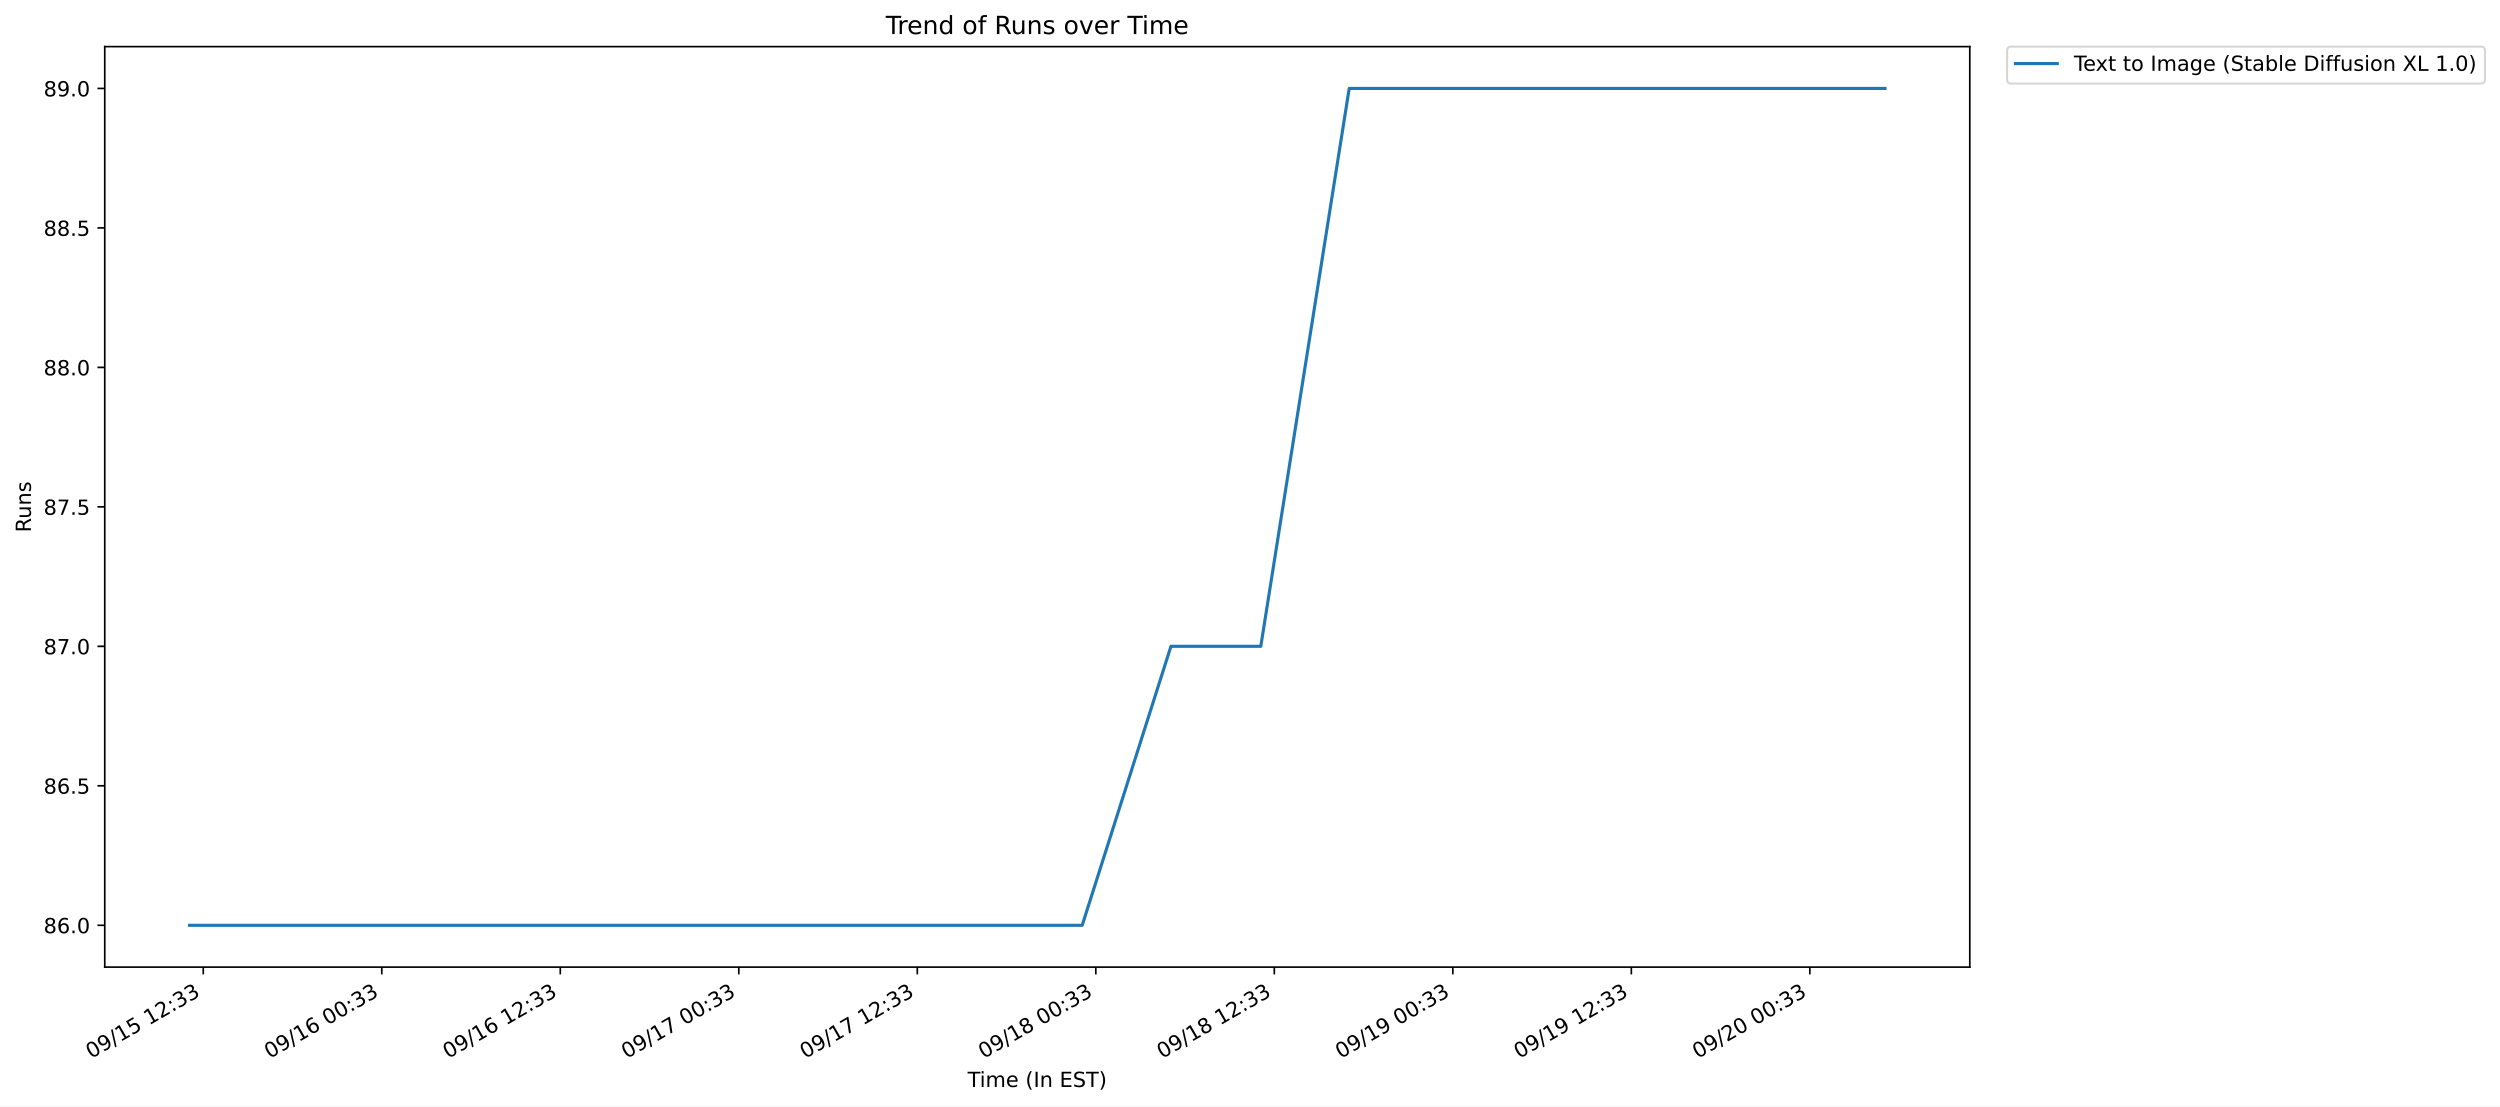
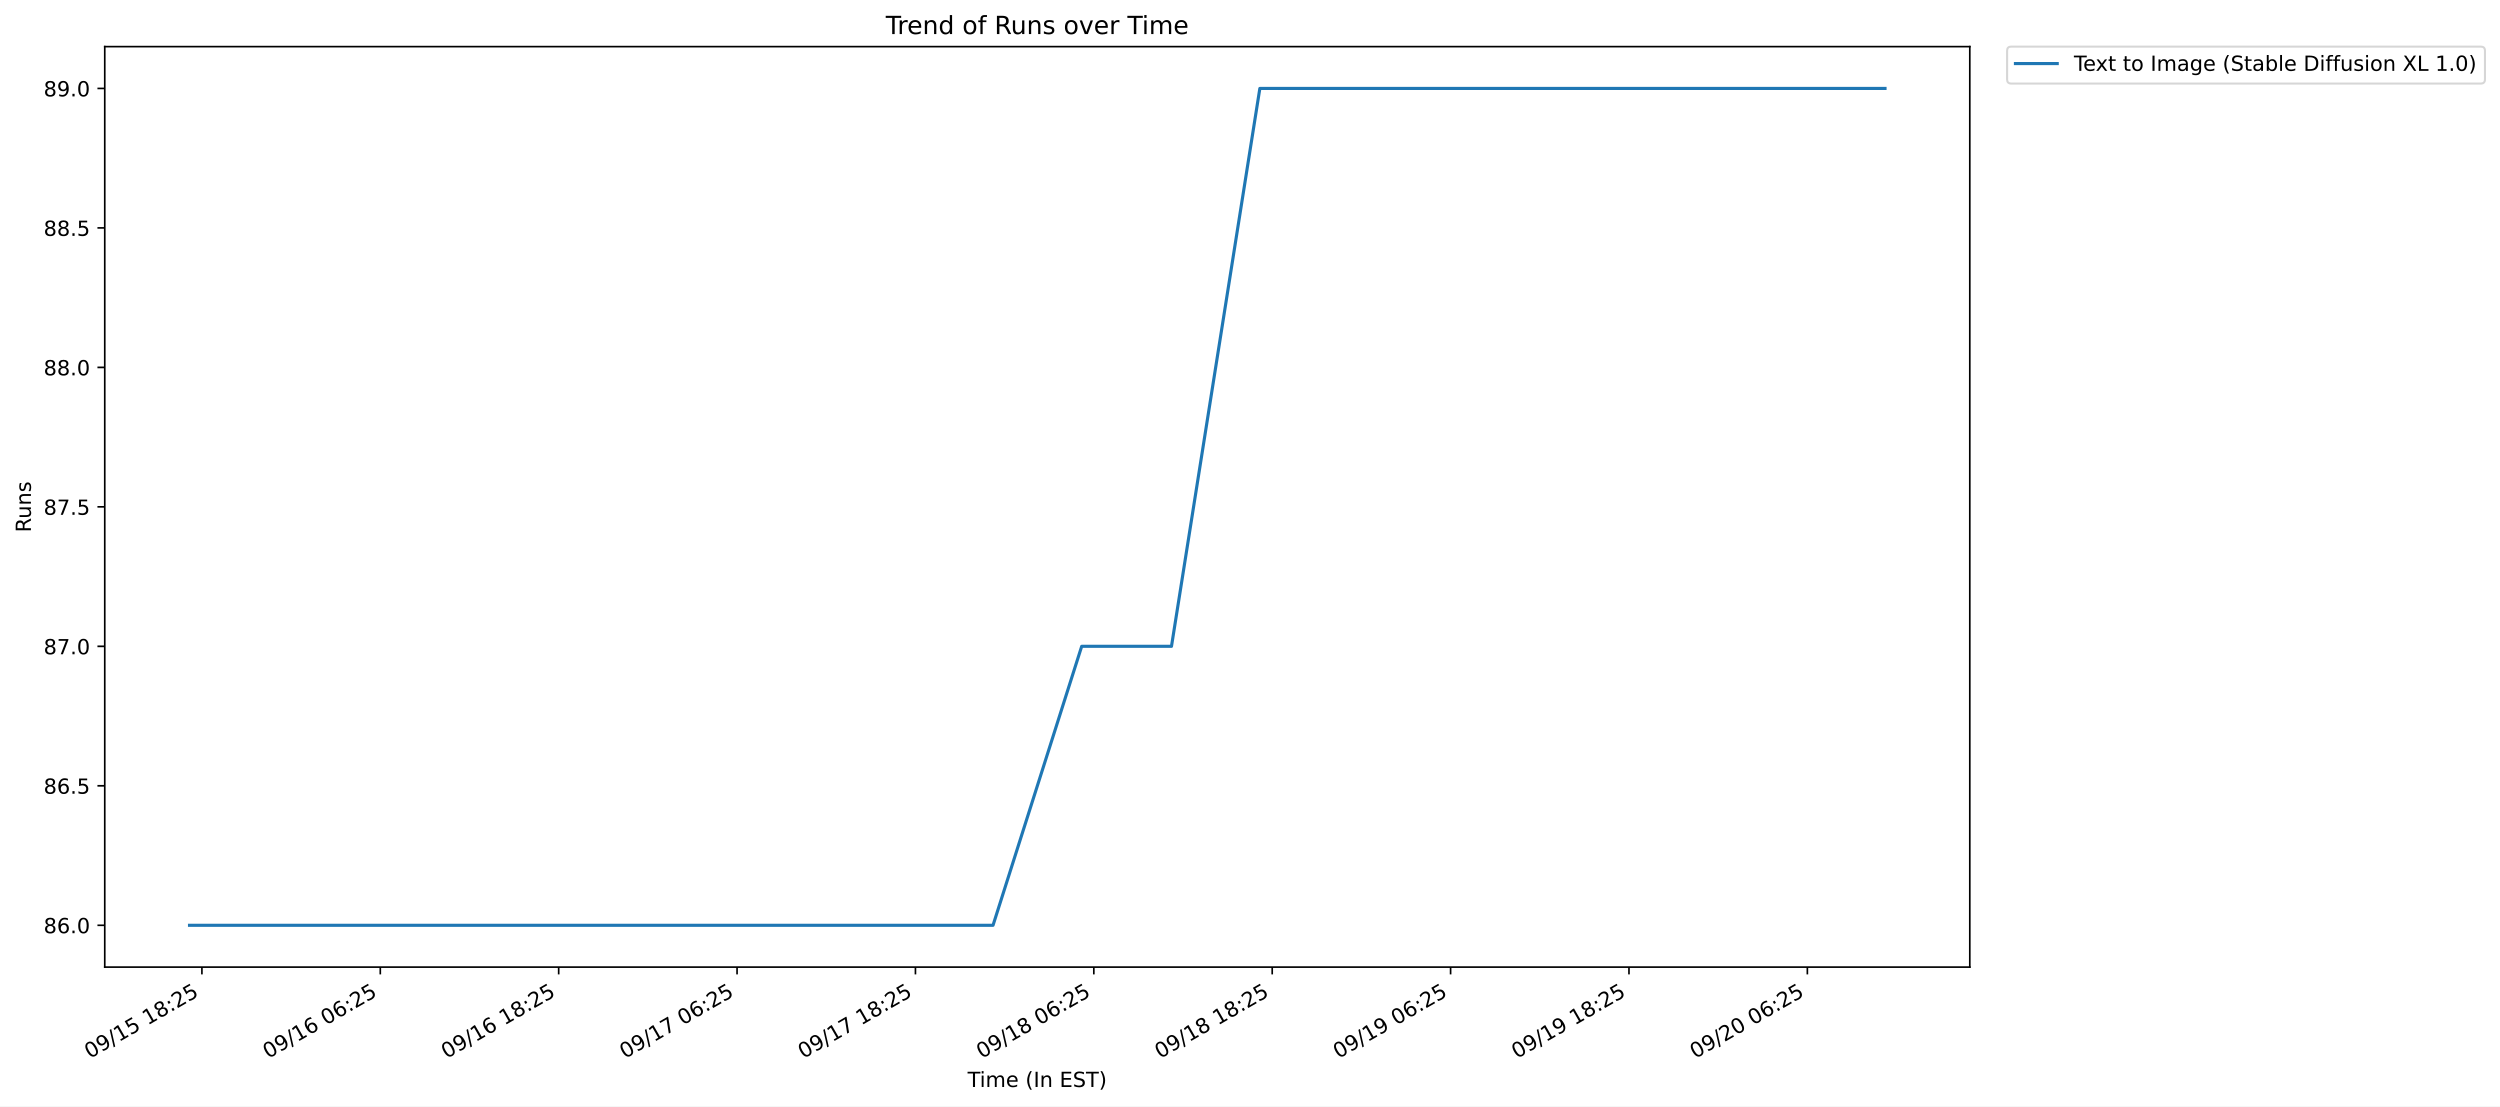
<svg xmlns="http://www.w3.org/2000/svg" xmlns:xlink="http://www.w3.org/1999/xlink" width="1196.758pt" height="529.626pt" viewBox="0 0 1196.758 529.626" version="1.1">
  <defs>
    <style type="text/css">*{stroke-linejoin: round; stroke-linecap: butt}</style>
  </defs>
  <g id="figure_1">
    <g id="patch_1">
      <path d="M 0 529.626  L 1196.758 529.626  L 1196.758 0  L 0 0  z " style="fill: #ffffff" />
    </g>
    <g id="axes_1">
      <g id="patch_2">
        <path d="M 50.144 462.958  L 942.944 462.958  L 942.944 22.318  L 50.144 22.318  z " style="fill: #ffffff" />
      </g>
      <g id="matplotlib.axis_1">
        <g id="xtick_1">
          <g id="line2d_1">
            <defs>
-               <path id="mc8a0daa89d" d="M 0 0  L 0 3.5  " style="stroke: #000000; stroke-width: 0.8" />
+               <path id="m37cec5c058" d="M 0 0  L 0 3.5  " style="stroke: #000000; stroke-width: 0.8" />
            </defs>
            <g>
-               <use xlink:href="#mc8a0daa89d" x="97.306" y="462.958" style="stroke: #000000; stroke-width: 0.8" />
+               <use xlink:href="#m37cec5c058" x="96.655" y="462.958" style="stroke: #000000; stroke-width: 0.8" />
            </g>
          </g>
          <g id="text_1">
-             <g transform="translate(43.5982 506.9464) rotate(-30) scale(0.1 -0.1)">
+             <g transform="translate(42.94778 506.9464) rotate(-30) scale(0.1 -0.1)">
              <defs>
                <path id="DejaVuSans-30" d="M 2034 4250  Q 1547 4250 1301 3770  Q 1056 3291 1056 2328  Q 1056 1369 1301 889  Q 1547 409 2034 409  Q 2525 409 2770 889  Q 3016 1369 3016 2328  Q 3016 3291 2770 3770  Q 2525 4250 2034 4250  z M 2034 4750  Q 2819 4750 3233 4129  Q 3647 3509 3647 2328  Q 3647 1150 3233 529  Q 2819 -91 2034 -91  Q 1250 -91 836 529  Q 422 1150 422 2328  Q 422 3509 836 4129  Q 1250 4750 2034 4750  z " transform="scale(0.015625)" />
                <path id="DejaVuSans-39" d="M 703 97  L 703 672  Q 941 559 1184 500  Q 1428 441 1663 441  Q 2288 441 2617 861  Q 2947 1281 2994 2138  Q 2813 1869 2534 1725  Q 2256 1581 1919 1581  Q 1219 1581 811 2004  Q 403 2428 403 3163  Q 403 3881 828 4315  Q 1253 4750 1959 4750  Q 2769 4750 3195 4129  Q 3622 3509 3622 2328  Q 3622 1225 3098 567  Q 2575 -91 1691 -91  Q 1453 -91 1209 -44  Q 966 3 703 97  z M 1959 2075  Q 2384 2075 2632 2365  Q 2881 2656 2881 3163  Q 2881 3666 2632 3958  Q 2384 4250 1959 4250  Q 1534 4250 1286 3958  Q 1038 3666 1038 3163  Q 1038 2656 1286 2365  Q 1534 2075 1959 2075  z " transform="scale(0.015625)" />
                <path id="DejaVuSans-2f" d="M 1625 4666  L 2156 4666  L 531 -594  L 0 -594  L 1625 4666  z " transform="scale(0.015625)" />
                <path id="DejaVuSans-31" d="M 794 531  L 1825 531  L 1825 4091  L 703 3866  L 703 4441  L 1819 4666  L 2450 4666  L 2450 531  L 3481 531  L 3481 0  L 794 0  L 794 531  z " transform="scale(0.015625)" />
                <path id="DejaVuSans-35" d="M 691 4666  L 3169 4666  L 3169 4134  L 1269 4134  L 1269 2991  Q 1406 3038 1543 3061  Q 1681 3084 1819 3084  Q 2600 3084 3056 2656  Q 3513 2228 3513 1497  Q 3513 744 3044 326  Q 2575 -91 1722 -91  Q 1428 -91 1123 -41  Q 819 9 494 109  L 494 744  Q 775 591 1075 516  Q 1375 441 1709 441  Q 2250 441 2565 725  Q 2881 1009 2881 1497  Q 2881 1984 2565 2268  Q 2250 2553 1709 2553  Q 1456 2553 1204 2497  Q 953 2441 691 2322  L 691 4666  z " transform="scale(0.015625)" />
                <path id="DejaVuSans-20" transform="scale(0.015625)" />
+                 <path id="DejaVuSans-38" d="M 2034 2216  Q 1584 2216 1326 1975  Q 1069 1734 1069 1313  Q 1069 891 1326 650  Q 1584 409 2034 409  Q 2484 409 2743 651  Q 3003 894 3003 1313  Q 3003 1734 2745 1975  Q 2488 2216 2034 2216  z M 1403 2484  Q 997 2584 770 2862  Q 544 3141 544 3541  Q 544 4100 942 4425  Q 1341 4750 2034 4750  Q 2731 4750 3128 4425  Q 3525 4100 3525 3541  Q 3525 3141 3298 2862  Q 3072 2584 2669 2484  Q 3125 2378 3379 2068  Q 3634 1759 3634 1313  Q 3634 634 3220 271  Q 2806 -91 2034 -91  Q 1263 -91 848 271  Q 434 634 434 1313  Q 434 1759 690 2068  Q 947 2378 1403 2484  z M 1172 3481  Q 1172 3119 1398 2916  Q 1625 2713 2034 2713  Q 2441 2713 2670 2916  Q 2900 3119 2900 3481  Q 2900 3844 2670 4047  Q 2441 4250 2034 4250  Q 1625 4250 1398 4047  Q 1172 3844 1172 3481  z " transform="scale(0.015625)" />
+                 <path id="DejaVuSans-3a" d="M 750 794  L 1409 794  L 1409 0  L 750 0  L 750 794  z M 750 3309  L 1409 3309  L 1409 2516  L 750 2516  L 750 3309  z " transform="scale(0.015625)" />
                <path id="DejaVuSans-32" d="M 1228 531  L 3431 531  L 3431 0  L 469 0  L 469 531  Q 828 903 1448 1529  Q 2069 2156 2228 2338  Q 2531 2678 2651 2914  Q 2772 3150 2772 3378  Q 2772 3750 2511 3984  Q 2250 4219 1831 4219  Q 1534 4219 1204 4116  Q 875 4013 500 3803  L 500 4441  Q 881 4594 1212 4672  Q 1544 4750 1819 4750  Q 2544 4750 2975 4387  Q 3406 4025 3406 3419  Q 3406 3131 3298 2873  Q 3191 2616 2906 2266  Q 2828 2175 2409 1742  Q 1991 1309 1228 531  z " transform="scale(0.015625)" />
-                 <path id="DejaVuSans-3a" d="M 750 794  L 1409 794  L 1409 0  L 750 0  L 750 794  z M 750 3309  L 1409 3309  L 1409 2516  L 750 2516  L 750 3309  z " transform="scale(0.015625)" />
-                 <path id="DejaVuSans-33" d="M 2597 2516  Q 3050 2419 3304 2112  Q 3559 1806 3559 1356  Q 3559 666 3084 287  Q 2609 -91 1734 -91  Q 1441 -91 1130 -33  Q 819 25 488 141  L 488 750  Q 750 597 1062 519  Q 1375 441 1716 441  Q 2309 441 2620 675  Q 2931 909 2931 1356  Q 2931 1769 2642 2001  Q 2353 2234 1838 2234  L 1294 2234  L 1294 2753  L 1863 2753  Q 2328 2753 2575 2939  Q 2822 3125 2822 3475  Q 2822 3834 2567 4026  Q 2313 4219 1838 4219  Q 1578 4219 1281 4162  Q 984 4106 628 3988  L 628 4550  Q 988 4650 1302 4700  Q 1616 4750 1894 4750  Q 2613 4750 3031 4423  Q 3450 4097 3450 3541  Q 3450 3153 3228 2886  Q 3006 2619 2597 2516  z " transform="scale(0.015625)" />
              </defs>
              <use xlink:href="#DejaVuSans-30" />
              <use xlink:href="#DejaVuSans-39" x="63.623" />
              <use xlink:href="#DejaVuSans-2f" x="127.246" />
              <use xlink:href="#DejaVuSans-31" x="160.938" />
              <use xlink:href="#DejaVuSans-35" x="224.561" />
              <use xlink:href="#DejaVuSans-20" x="288.184" />
              <use xlink:href="#DejaVuSans-31" x="319.971" />
-               <use xlink:href="#DejaVuSans-32" x="383.594" />
-               <use xlink:href="#DejaVuSans-3a" x="447.217" />
-               <use xlink:href="#DejaVuSans-33" x="480.908" />
-               <use xlink:href="#DejaVuSans-33" x="544.531" />
+               <use xlink:href="#DejaVuSans-38" x="383.594" />
+               <use xlink:href="#DejaVuSans-3a" x="447.217" />
+               <use xlink:href="#DejaVuSans-32" x="480.908" />
+               <use xlink:href="#DejaVuSans-35" x="544.531" />
            </g>
          </g>
        </g>
        <g id="xtick_2">
          <g id="line2d_2">
            <g>
-               <use xlink:href="#mc8a0daa89d" x="182.758" y="462.958" style="stroke: #000000; stroke-width: 0.8" />
+               <use xlink:href="#m37cec5c058" x="182.048" y="462.958" style="stroke: #000000; stroke-width: 0.8" />
            </g>
          </g>
          <g id="text_2">
-             <g transform="translate(129.0502 506.9464) rotate(-30) scale(0.1 -0.1)">
+             <g transform="translate(128.3402 506.9464) rotate(-30) scale(0.1 -0.1)">
              <defs>
                <path id="DejaVuSans-36" d="M 2113 2584  Q 1688 2584 1439 2293  Q 1191 2003 1191 1497  Q 1191 994 1439 701  Q 1688 409 2113 409  Q 2538 409 2786 701  Q 3034 994 3034 1497  Q 3034 2003 2786 2293  Q 2538 2584 2113 2584  z M 3366 4563  L 3366 3988  Q 3128 4100 2886 4159  Q 2644 4219 2406 4219  Q 1781 4219 1451 3797  Q 1122 3375 1075 2522  Q 1259 2794 1537 2939  Q 1816 3084 2150 3084  Q 2853 3084 3261 2657  Q 3669 2231 3669 1497  Q 3669 778 3244 343  Q 2819 -91 2113 -91  Q 1303 -91 875 529  Q 447 1150 447 2328  Q 447 3434 972 4092  Q 1497 4750 2381 4750  Q 2619 4750 2861 4703  Q 3103 4656 3366 4563  z " transform="scale(0.015625)" />
              </defs>
              <use xlink:href="#DejaVuSans-30" />
              <use xlink:href="#DejaVuSans-39" x="63.623" />
              <use xlink:href="#DejaVuSans-2f" x="127.246" />
              <use xlink:href="#DejaVuSans-31" x="160.938" />
              <use xlink:href="#DejaVuSans-36" x="224.561" />
              <use xlink:href="#DejaVuSans-20" x="288.184" />
              <use xlink:href="#DejaVuSans-30" x="319.971" />
-               <use xlink:href="#DejaVuSans-30" x="383.594" />
-               <use xlink:href="#DejaVuSans-3a" x="447.217" />
-               <use xlink:href="#DejaVuSans-33" x="480.908" />
-               <use xlink:href="#DejaVuSans-33" x="544.531" />
+               <use xlink:href="#DejaVuSans-36" x="383.594" />
+               <use xlink:href="#DejaVuSans-3a" x="447.217" />
+               <use xlink:href="#DejaVuSans-32" x="480.908" />
+               <use xlink:href="#DejaVuSans-35" x="544.531" />
            </g>
          </g>
        </g>
        <g id="xtick_3">
          <g id="line2d_3">
            <g>
-               <use xlink:href="#mc8a0daa89d" x="268.21" y="462.958" style="stroke: #000000; stroke-width: 0.8" />
+               <use xlink:href="#m37cec5c058" x="267.44" y="462.958" style="stroke: #000000; stroke-width: 0.8" />
            </g>
          </g>
          <g id="text_3">
-             <g transform="translate(214.5022 506.9464) rotate(-30) scale(0.1 -0.1)">
+             <g transform="translate(213.7327 506.9464) rotate(-30) scale(0.1 -0.1)">
              <use xlink:href="#DejaVuSans-30" />
              <use xlink:href="#DejaVuSans-39" x="63.623" />
              <use xlink:href="#DejaVuSans-2f" x="127.246" />
              <use xlink:href="#DejaVuSans-31" x="160.938" />
              <use xlink:href="#DejaVuSans-36" x="224.561" />
              <use xlink:href="#DejaVuSans-20" x="288.184" />
              <use xlink:href="#DejaVuSans-31" x="319.971" />
-               <use xlink:href="#DejaVuSans-32" x="383.594" />
-               <use xlink:href="#DejaVuSans-3a" x="447.217" />
-               <use xlink:href="#DejaVuSans-33" x="480.908" />
-               <use xlink:href="#DejaVuSans-33" x="544.531" />
+               <use xlink:href="#DejaVuSans-38" x="383.594" />
+               <use xlink:href="#DejaVuSans-3a" x="447.217" />
+               <use xlink:href="#DejaVuSans-32" x="480.908" />
+               <use xlink:href="#DejaVuSans-35" x="544.531" />
            </g>
          </g>
        </g>
        <g id="xtick_4">
          <g id="line2d_4">
            <g>
-               <use xlink:href="#mc8a0daa89d" x="353.662" y="462.958" style="stroke: #000000; stroke-width: 0.8" />
+               <use xlink:href="#m37cec5c058" x="352.833" y="462.958" style="stroke: #000000; stroke-width: 0.8" />
            </g>
          </g>
          <g id="text_4">
-             <g transform="translate(299.9542 506.9464) rotate(-30) scale(0.1 -0.1)">
+             <g transform="translate(299.1252 506.9464) rotate(-30) scale(0.1 -0.1)">
              <defs>
                <path id="DejaVuSans-37" d="M 525 4666  L 3525 4666  L 3525 4397  L 1831 0  L 1172 0  L 2766 4134  L 525 4134  L 525 4666  z " transform="scale(0.015625)" />
              </defs>
              <use xlink:href="#DejaVuSans-30" />
              <use xlink:href="#DejaVuSans-39" x="63.623" />
              <use xlink:href="#DejaVuSans-2f" x="127.246" />
              <use xlink:href="#DejaVuSans-31" x="160.938" />
              <use xlink:href="#DejaVuSans-37" x="224.561" />
              <use xlink:href="#DejaVuSans-20" x="288.184" />
              <use xlink:href="#DejaVuSans-30" x="319.971" />
-               <use xlink:href="#DejaVuSans-30" x="383.594" />
-               <use xlink:href="#DejaVuSans-3a" x="447.217" />
-               <use xlink:href="#DejaVuSans-33" x="480.908" />
-               <use xlink:href="#DejaVuSans-33" x="544.531" />
+               <use xlink:href="#DejaVuSans-36" x="383.594" />
+               <use xlink:href="#DejaVuSans-3a" x="447.217" />
+               <use xlink:href="#DejaVuSans-32" x="480.908" />
+               <use xlink:href="#DejaVuSans-35" x="544.531" />
            </g>
          </g>
        </g>
        <g id="xtick_5">
          <g id="line2d_5">
            <g>
-               <use xlink:href="#mc8a0daa89d" x="439.114" y="462.958" style="stroke: #000000; stroke-width: 0.8" />
+               <use xlink:href="#m37cec5c058" x="438.225" y="462.958" style="stroke: #000000; stroke-width: 0.8" />
            </g>
          </g>
          <g id="text_5">
-             <g transform="translate(385.4062 506.9464) rotate(-30) scale(0.1 -0.1)">
+             <g transform="translate(384.5176 506.9464) rotate(-30) scale(0.1 -0.1)">
              <use xlink:href="#DejaVuSans-30" />
              <use xlink:href="#DejaVuSans-39" x="63.623" />
              <use xlink:href="#DejaVuSans-2f" x="127.246" />
              <use xlink:href="#DejaVuSans-31" x="160.938" />
              <use xlink:href="#DejaVuSans-37" x="224.561" />
              <use xlink:href="#DejaVuSans-20" x="288.184" />
              <use xlink:href="#DejaVuSans-31" x="319.971" />
-               <use xlink:href="#DejaVuSans-32" x="383.594" />
-               <use xlink:href="#DejaVuSans-3a" x="447.217" />
-               <use xlink:href="#DejaVuSans-33" x="480.908" />
-               <use xlink:href="#DejaVuSans-33" x="544.531" />
+               <use xlink:href="#DejaVuSans-38" x="383.594" />
+               <use xlink:href="#DejaVuSans-3a" x="447.217" />
+               <use xlink:href="#DejaVuSans-32" x="480.908" />
+               <use xlink:href="#DejaVuSans-35" x="544.531" />
            </g>
          </g>
        </g>
        <g id="xtick_6">
          <g id="line2d_6">
            <g>
-               <use xlink:href="#mc8a0daa89d" x="524.566" y="462.958" style="stroke: #000000; stroke-width: 0.8" />
+               <use xlink:href="#m37cec5c058" x="523.618" y="462.958" style="stroke: #000000; stroke-width: 0.8" />
            </g>
          </g>
          <g id="text_6">
-             <g transform="translate(470.8582 506.9464) rotate(-30) scale(0.1 -0.1)">
-               <defs>
-                 <path id="DejaVuSans-38" d="M 2034 2216  Q 1584 2216 1326 1975  Q 1069 1734 1069 1313  Q 1069 891 1326 650  Q 1584 409 2034 409  Q 2484 409 2743 651  Q 3003 894 3003 1313  Q 3003 1734 2745 1975  Q 2488 2216 2034 2216  z M 1403 2484  Q 997 2584 770 2862  Q 544 3141 544 3541  Q 544 4100 942 4425  Q 1341 4750 2034 4750  Q 2731 4750 3128 4425  Q 3525 4100 3525 3541  Q 3525 3141 3298 2862  Q 3072 2584 2669 2484  Q 3125 2378 3379 2068  Q 3634 1759 3634 1313  Q 3634 634 3220 271  Q 2806 -91 2034 -91  Q 1263 -91 848 271  Q 434 634 434 1313  Q 434 1759 690 2068  Q 947 2378 1403 2484  z M 1172 3481  Q 1172 3119 1398 2916  Q 1625 2713 2034 2713  Q 2441 2713 2670 2916  Q 2900 3119 2900 3481  Q 2900 3844 2670 4047  Q 2441 4250 2034 4250  Q 1625 4250 1398 4047  Q 1172 3844 1172 3481  z " transform="scale(0.015625)" />
-               </defs>
+             <g transform="translate(469.9101 506.9464) rotate(-30) scale(0.1 -0.1)">
              <use xlink:href="#DejaVuSans-30" />
              <use xlink:href="#DejaVuSans-39" x="63.623" />
              <use xlink:href="#DejaVuSans-2f" x="127.246" />
              <use xlink:href="#DejaVuSans-31" x="160.938" />
              <use xlink:href="#DejaVuSans-38" x="224.561" />
              <use xlink:href="#DejaVuSans-20" x="288.184" />
              <use xlink:href="#DejaVuSans-30" x="319.971" />
-               <use xlink:href="#DejaVuSans-30" x="383.594" />
-               <use xlink:href="#DejaVuSans-3a" x="447.217" />
-               <use xlink:href="#DejaVuSans-33" x="480.908" />
-               <use xlink:href="#DejaVuSans-33" x="544.531" />
+               <use xlink:href="#DejaVuSans-36" x="383.594" />
+               <use xlink:href="#DejaVuSans-3a" x="447.217" />
+               <use xlink:href="#DejaVuSans-32" x="480.908" />
+               <use xlink:href="#DejaVuSans-35" x="544.531" />
            </g>
          </g>
        </g>
        <g id="xtick_7">
          <g id="line2d_7">
            <g>
-               <use xlink:href="#mc8a0daa89d" x="610.018" y="462.958" style="stroke: #000000; stroke-width: 0.8" />
+               <use xlink:href="#m37cec5c058" x="609.01" y="462.958" style="stroke: #000000; stroke-width: 0.8" />
            </g>
          </g>
          <g id="text_7">
-             <g transform="translate(556.3102 506.9464) rotate(-30) scale(0.1 -0.1)">
+             <g transform="translate(555.3026 506.9464) rotate(-30) scale(0.1 -0.1)">
              <use xlink:href="#DejaVuSans-30" />
              <use xlink:href="#DejaVuSans-39" x="63.623" />
              <use xlink:href="#DejaVuSans-2f" x="127.246" />
              <use xlink:href="#DejaVuSans-31" x="160.938" />
              <use xlink:href="#DejaVuSans-38" x="224.561" />
              <use xlink:href="#DejaVuSans-20" x="288.184" />
              <use xlink:href="#DejaVuSans-31" x="319.971" />
-               <use xlink:href="#DejaVuSans-32" x="383.594" />
-               <use xlink:href="#DejaVuSans-3a" x="447.217" />
-               <use xlink:href="#DejaVuSans-33" x="480.908" />
-               <use xlink:href="#DejaVuSans-33" x="544.531" />
+               <use xlink:href="#DejaVuSans-38" x="383.594" />
+               <use xlink:href="#DejaVuSans-3a" x="447.217" />
+               <use xlink:href="#DejaVuSans-32" x="480.908" />
+               <use xlink:href="#DejaVuSans-35" x="544.531" />
            </g>
          </g>
        </g>
        <g id="xtick_8">
          <g id="line2d_8">
            <g>
-               <use xlink:href="#mc8a0daa89d" x="695.47" y="462.958" style="stroke: #000000; stroke-width: 0.8" />
+               <use xlink:href="#m37cec5c058" x="694.403" y="462.958" style="stroke: #000000; stroke-width: 0.8" />
            </g>
          </g>
          <g id="text_8">
-             <g transform="translate(641.7622 506.9464) rotate(-30) scale(0.1 -0.1)">
+             <g transform="translate(640.695 506.9464) rotate(-30) scale(0.1 -0.1)">
              <use xlink:href="#DejaVuSans-30" />
              <use xlink:href="#DejaVuSans-39" x="63.623" />
              <use xlink:href="#DejaVuSans-2f" x="127.246" />
              <use xlink:href="#DejaVuSans-31" x="160.938" />
              <use xlink:href="#DejaVuSans-39" x="224.561" />
              <use xlink:href="#DejaVuSans-20" x="288.184" />
              <use xlink:href="#DejaVuSans-30" x="319.971" />
-               <use xlink:href="#DejaVuSans-30" x="383.594" />
-               <use xlink:href="#DejaVuSans-3a" x="447.217" />
-               <use xlink:href="#DejaVuSans-33" x="480.908" />
-               <use xlink:href="#DejaVuSans-33" x="544.531" />
+               <use xlink:href="#DejaVuSans-36" x="383.594" />
+               <use xlink:href="#DejaVuSans-3a" x="447.217" />
+               <use xlink:href="#DejaVuSans-32" x="480.908" />
+               <use xlink:href="#DejaVuSans-35" x="544.531" />
            </g>
          </g>
        </g>
        <g id="xtick_9">
          <g id="line2d_9">
            <g>
-               <use xlink:href="#mc8a0daa89d" x="780.922" y="462.958" style="stroke: #000000; stroke-width: 0.8" />
+               <use xlink:href="#m37cec5c058" x="779.795" y="462.958" style="stroke: #000000; stroke-width: 0.8" />
            </g>
          </g>
          <g id="text_9">
-             <g transform="translate(727.2142 506.9464) rotate(-30) scale(0.1 -0.1)">
+             <g transform="translate(726.0875 506.9464) rotate(-30) scale(0.1 -0.1)">
              <use xlink:href="#DejaVuSans-30" />
              <use xlink:href="#DejaVuSans-39" x="63.623" />
              <use xlink:href="#DejaVuSans-2f" x="127.246" />
              <use xlink:href="#DejaVuSans-31" x="160.938" />
              <use xlink:href="#DejaVuSans-39" x="224.561" />
              <use xlink:href="#DejaVuSans-20" x="288.184" />
              <use xlink:href="#DejaVuSans-31" x="319.971" />
-               <use xlink:href="#DejaVuSans-32" x="383.594" />
-               <use xlink:href="#DejaVuSans-3a" x="447.217" />
-               <use xlink:href="#DejaVuSans-33" x="480.908" />
-               <use xlink:href="#DejaVuSans-33" x="544.531" />
+               <use xlink:href="#DejaVuSans-38" x="383.594" />
+               <use xlink:href="#DejaVuSans-3a" x="447.217" />
+               <use xlink:href="#DejaVuSans-32" x="480.908" />
+               <use xlink:href="#DejaVuSans-35" x="544.531" />
            </g>
          </g>
        </g>
        <g id="xtick_10">
          <g id="line2d_10">
            <g>
-               <use xlink:href="#mc8a0daa89d" x="866.374" y="462.958" style="stroke: #000000; stroke-width: 0.8" />
+               <use xlink:href="#m37cec5c058" x="865.188" y="462.958" style="stroke: #000000; stroke-width: 0.8" />
            </g>
          </g>
          <g id="text_10">
-             <g transform="translate(812.6661 506.9464) rotate(-30) scale(0.1 -0.1)">
+             <g transform="translate(811.48 506.9464) rotate(-30) scale(0.1 -0.1)">
              <use xlink:href="#DejaVuSans-30" />
              <use xlink:href="#DejaVuSans-39" x="63.623" />
              <use xlink:href="#DejaVuSans-2f" x="127.246" />
              <use xlink:href="#DejaVuSans-32" x="160.938" />
              <use xlink:href="#DejaVuSans-30" x="224.561" />
              <use xlink:href="#DejaVuSans-20" x="288.184" />
              <use xlink:href="#DejaVuSans-30" x="319.971" />
-               <use xlink:href="#DejaVuSans-30" x="383.594" />
-               <use xlink:href="#DejaVuSans-3a" x="447.217" />
-               <use xlink:href="#DejaVuSans-33" x="480.908" />
-               <use xlink:href="#DejaVuSans-33" x="544.531" />
+               <use xlink:href="#DejaVuSans-36" x="383.594" />
+               <use xlink:href="#DejaVuSans-3a" x="447.217" />
+               <use xlink:href="#DejaVuSans-32" x="480.908" />
+               <use xlink:href="#DejaVuSans-35" x="544.531" />
            </g>
          </g>
        </g>
        <g id="text_11">
          <g transform="translate(463.1992 520.3459) scale(0.1 -0.1)">
            <defs>
              <path id="DejaVuSans-54" d="M -19 4666  L 3928 4666  L 3928 4134  L 2272 4134  L 2272 0  L 1638 0  L 1638 4134  L -19 4134  L -19 4666  z " transform="scale(0.015625)" />
              <path id="DejaVuSans-69" d="M 603 3500  L 1178 3500  L 1178 0  L 603 0  L 603 3500  z M 603 4863  L 1178 4863  L 1178 4134  L 603 4134  L 603 4863  z " transform="scale(0.015625)" />
              <path id="DejaVuSans-6d" d="M 3328 2828  Q 3544 3216 3844 3400  Q 4144 3584 4550 3584  Q 5097 3584 5394 3201  Q 5691 2819 5691 2113  L 5691 0  L 5113 0  L 5113 2094  Q 5113 2597 4934 2840  Q 4756 3084 4391 3084  Q 3944 3084 3684 2787  Q 3425 2491 3425 1978  L 3425 0  L 2847 0  L 2847 2094  Q 2847 2600 2669 2842  Q 2491 3084 2119 3084  Q 1678 3084 1418 2786  Q 1159 2488 1159 1978  L 1159 0  L 581 0  L 581 3500  L 1159 3500  L 1159 2956  Q 1356 3278 1631 3431  Q 1906 3584 2284 3584  Q 2666 3584 2933 3390  Q 3200 3197 3328 2828  z " transform="scale(0.015625)" />
              <path id="DejaVuSans-65" d="M 3597 1894  L 3597 1613  L 953 1613  Q 991 1019 1311 708  Q 1631 397 2203 397  Q 2534 397 2845 478  Q 3156 559 3463 722  L 3463 178  Q 3153 47 2828 -22  Q 2503 -91 2169 -91  Q 1331 -91 842 396  Q 353 884 353 1716  Q 353 2575 817 3079  Q 1281 3584 2069 3584  Q 2775 3584 3186 3129  Q 3597 2675 3597 1894  z M 3022 2063  Q 3016 2534 2758 2815  Q 2500 3097 2075 3097  Q 1594 3097 1305 2825  Q 1016 2553 972 2059  L 3022 2063  z " transform="scale(0.015625)" />
              <path id="DejaVuSans-28" d="M 1984 4856  Q 1566 4138 1362 3434  Q 1159 2731 1159 2009  Q 1159 1288 1364 580  Q 1569 -128 1984 -844  L 1484 -844  Q 1016 -109 783 600  Q 550 1309 550 2009  Q 550 2706 781 3412  Q 1013 4119 1484 4856  L 1984 4856  z " transform="scale(0.015625)" />
              <path id="DejaVuSans-49" d="M 628 4666  L 1259 4666  L 1259 0  L 628 0  L 628 4666  z " transform="scale(0.015625)" />
              <path id="DejaVuSans-6e" d="M 3513 2113  L 3513 0  L 2938 0  L 2938 2094  Q 2938 2591 2744 2837  Q 2550 3084 2163 3084  Q 1697 3084 1428 2787  Q 1159 2491 1159 1978  L 1159 0  L 581 0  L 581 3500  L 1159 3500  L 1159 2956  Q 1366 3272 1645 3428  Q 1925 3584 2291 3584  Q 2894 3584 3203 3211  Q 3513 2838 3513 2113  z " transform="scale(0.015625)" />
              <path id="DejaVuSans-45" d="M 628 4666  L 3578 4666  L 3578 4134  L 1259 4134  L 1259 2753  L 3481 2753  L 3481 2222  L 1259 2222  L 1259 531  L 3634 531  L 3634 0  L 628 0  L 628 4666  z " transform="scale(0.015625)" />
              <path id="DejaVuSans-53" d="M 3425 4513  L 3425 3897  Q 3066 4069 2747 4153  Q 2428 4238 2131 4238  Q 1616 4238 1336 4038  Q 1056 3838 1056 3469  Q 1056 3159 1242 3001  Q 1428 2844 1947 2747  L 2328 2669  Q 3034 2534 3370 2195  Q 3706 1856 3706 1288  Q 3706 609 3251 259  Q 2797 -91 1919 -91  Q 1588 -91 1214 -16  Q 841 59 441 206  L 441 856  Q 825 641 1194 531  Q 1563 422 1919 422  Q 2459 422 2753 634  Q 3047 847 3047 1241  Q 3047 1584 2836 1778  Q 2625 1972 2144 2069  L 1759 2144  Q 1053 2284 737 2584  Q 422 2884 422 3419  Q 422 4038 858 4394  Q 1294 4750 2059 4750  Q 2388 4750 2728 4690  Q 3069 4631 3425 4513  z " transform="scale(0.015625)" />
              <path id="DejaVuSans-29" d="M 513 4856  L 1013 4856  Q 1481 4119 1714 3412  Q 1947 2706 1947 2009  Q 1947 1309 1714 600  Q 1481 -109 1013 -844  L 513 -844  Q 928 -128 1133 580  Q 1338 1288 1338 2009  Q 1338 2731 1133 3434  Q 928 4138 513 4856  z " transform="scale(0.015625)" />
            </defs>
            <use xlink:href="#DejaVuSans-54" />
            <use xlink:href="#DejaVuSans-69" x="57.959" />
            <use xlink:href="#DejaVuSans-6d" x="85.742" />
            <use xlink:href="#DejaVuSans-65" x="183.154" />
            <use xlink:href="#DejaVuSans-20" x="244.678" />
            <use xlink:href="#DejaVuSans-28" x="276.465" />
            <use xlink:href="#DejaVuSans-49" x="315.479" />
            <use xlink:href="#DejaVuSans-6e" x="344.971" />
            <use xlink:href="#DejaVuSans-20" x="408.35" />
            <use xlink:href="#DejaVuSans-45" x="440.137" />
            <use xlink:href="#DejaVuSans-53" x="503.32" />
            <use xlink:href="#DejaVuSans-54" x="566.797" />
            <use xlink:href="#DejaVuSans-29" x="627.881" />
          </g>
        </g>
      </g>
      <g id="matplotlib.axis_2">
        <g id="ytick_1">
          <g id="line2d_11">
            <defs>
-               <path id="mf4d2b2a6a6" d="M 0 0  L -3.5 0  " style="stroke: #000000; stroke-width: 0.8" />
+               <path id="m948ac563fa" d="M 0 0  L -3.5 0  " style="stroke: #000000; stroke-width: 0.8" />
            </defs>
            <g>
-               <use xlink:href="#mf4d2b2a6a6" x="50.144" y="442.929" style="stroke: #000000; stroke-width: 0.8" />
+               <use xlink:href="#m948ac563fa" x="50.144" y="442.929" style="stroke: #000000; stroke-width: 0.8" />
            </g>
          </g>
          <g id="text_12">
            <g transform="translate(20.87813 446.7283) scale(0.1 -0.1)">
              <defs>
                <path id="DejaVuSans-2e" d="M 684 794  L 1344 794  L 1344 0  L 684 0  L 684 794  z " transform="scale(0.015625)" />
              </defs>
              <use xlink:href="#DejaVuSans-38" />
              <use xlink:href="#DejaVuSans-36" x="63.623" />
              <use xlink:href="#DejaVuSans-2e" x="127.246" />
              <use xlink:href="#DejaVuSans-30" x="159.033" />
            </g>
          </g>
        </g>
        <g id="ytick_2">
          <g id="line2d_12">
            <g>
-               <use xlink:href="#mf4d2b2a6a6" x="50.144" y="376.165" style="stroke: #000000; stroke-width: 0.8" />
+               <use xlink:href="#m948ac563fa" x="50.144" y="376.165" style="stroke: #000000; stroke-width: 0.8" />
            </g>
          </g>
          <g id="text_13">
            <g transform="translate(20.87813 379.9646) scale(0.1 -0.1)">
              <use xlink:href="#DejaVuSans-38" />
              <use xlink:href="#DejaVuSans-36" x="63.623" />
              <use xlink:href="#DejaVuSans-2e" x="127.246" />
              <use xlink:href="#DejaVuSans-35" x="159.033" />
            </g>
          </g>
        </g>
        <g id="ytick_3">
          <g id="line2d_13">
            <g>
-               <use xlink:href="#mf4d2b2a6a6" x="50.144" y="309.402" style="stroke: #000000; stroke-width: 0.8" />
+               <use xlink:href="#m948ac563fa" x="50.144" y="309.402" style="stroke: #000000; stroke-width: 0.8" />
            </g>
          </g>
          <g id="text_14">
            <g transform="translate(20.87813 313.201) scale(0.1 -0.1)">
              <use xlink:href="#DejaVuSans-38" />
              <use xlink:href="#DejaVuSans-37" x="63.623" />
              <use xlink:href="#DejaVuSans-2e" x="127.246" />
              <use xlink:href="#DejaVuSans-30" x="159.033" />
            </g>
          </g>
        </g>
        <g id="ytick_4">
          <g id="line2d_14">
            <g>
-               <use xlink:href="#mf4d2b2a6a6" x="50.144" y="242.638" style="stroke: #000000; stroke-width: 0.8" />
+               <use xlink:href="#m948ac563fa" x="50.144" y="242.638" style="stroke: #000000; stroke-width: 0.8" />
            </g>
          </g>
          <g id="text_15">
            <g transform="translate(20.87813 246.4373) scale(0.1 -0.1)">
              <use xlink:href="#DejaVuSans-38" />
              <use xlink:href="#DejaVuSans-37" x="63.623" />
              <use xlink:href="#DejaVuSans-2e" x="127.246" />
              <use xlink:href="#DejaVuSans-35" x="159.033" />
            </g>
          </g>
        </g>
        <g id="ytick_5">
          <g id="line2d_15">
            <g>
-               <use xlink:href="#mf4d2b2a6a6" x="50.144" y="175.874" style="stroke: #000000; stroke-width: 0.8" />
+               <use xlink:href="#m948ac563fa" x="50.144" y="175.874" style="stroke: #000000; stroke-width: 0.8" />
            </g>
          </g>
          <g id="text_16">
            <g transform="translate(20.87813 179.6737) scale(0.1 -0.1)">
              <use xlink:href="#DejaVuSans-38" />
              <use xlink:href="#DejaVuSans-38" x="63.623" />
              <use xlink:href="#DejaVuSans-2e" x="127.246" />
              <use xlink:href="#DejaVuSans-30" x="159.033" />
            </g>
          </g>
        </g>
        <g id="ytick_6">
          <g id="line2d_16">
            <g>
-               <use xlink:href="#mf4d2b2a6a6" x="50.144" y="109.111" style="stroke: #000000; stroke-width: 0.8" />
+               <use xlink:href="#m948ac563fa" x="50.144" y="109.111" style="stroke: #000000; stroke-width: 0.8" />
            </g>
          </g>
          <g id="text_17">
            <g transform="translate(20.87813 112.9101) scale(0.1 -0.1)">
              <use xlink:href="#DejaVuSans-38" />
              <use xlink:href="#DejaVuSans-38" x="63.623" />
              <use xlink:href="#DejaVuSans-2e" x="127.246" />
              <use xlink:href="#DejaVuSans-35" x="159.033" />
            </g>
          </g>
        </g>
        <g id="ytick_7">
          <g id="line2d_17">
            <g>
-               <use xlink:href="#mf4d2b2a6a6" x="50.144" y="42.347" style="stroke: #000000; stroke-width: 0.8" />
+               <use xlink:href="#m948ac563fa" x="50.144" y="42.347" style="stroke: #000000; stroke-width: 0.8" />
            </g>
          </g>
          <g id="text_18">
            <g transform="translate(20.87813 46.14643) scale(0.1 -0.1)">
              <use xlink:href="#DejaVuSans-38" />
              <use xlink:href="#DejaVuSans-39" x="63.623" />
              <use xlink:href="#DejaVuSans-2e" x="127.246" />
              <use xlink:href="#DejaVuSans-30" x="159.033" />
            </g>
          </g>
        </g>
        <g id="text_19">
          <g transform="translate(14.79844 254.8295) rotate(-90) scale(0.1 -0.1)">
            <defs>
              <path id="DejaVuSans-52" d="M 2841 2188  Q 3044 2119 3236 1894  Q 3428 1669 3622 1275  L 4263 0  L 3584 0  L 2988 1197  Q 2756 1666 2539 1819  Q 2322 1972 1947 1972  L 1259 1972  L 1259 0  L 628 0  L 628 4666  L 2053 4666  Q 2853 4666 3247 4331  Q 3641 3997 3641 3322  Q 3641 2881 3436 2590  Q 3231 2300 2841 2188  z M 1259 4147  L 1259 2491  L 2053 2491  Q 2509 2491 2742 2702  Q 2975 2913 2975 3322  Q 2975 3731 2742 3939  Q 2509 4147 2053 4147  L 1259 4147  z " transform="scale(0.015625)" />
              <path id="DejaVuSans-75" d="M 544 1381  L 544 3500  L 1119 3500  L 1119 1403  Q 1119 906 1312 657  Q 1506 409 1894 409  Q 2359 409 2629 706  Q 2900 1003 2900 1516  L 2900 3500  L 3475 3500  L 3475 0  L 2900 0  L 2900 538  Q 2691 219 2414 64  Q 2138 -91 1772 -91  Q 1169 -91 856 284  Q 544 659 544 1381  z M 1991 3584  L 1991 3584  z " transform="scale(0.015625)" />
              <path id="DejaVuSans-73" d="M 2834 3397  L 2834 2853  Q 2591 2978 2328 3040  Q 2066 3103 1784 3103  Q 1356 3103 1142 2972  Q 928 2841 928 2578  Q 928 2378 1081 2264  Q 1234 2150 1697 2047  L 1894 2003  Q 2506 1872 2764 1633  Q 3022 1394 3022 966  Q 3022 478 2636 193  Q 2250 -91 1575 -91  Q 1294 -91 989 -36  Q 684 19 347 128  L 347 722  Q 666 556 975 473  Q 1284 391 1588 391  Q 1994 391 2212 530  Q 2431 669 2431 922  Q 2431 1156 2273 1281  Q 2116 1406 1581 1522  L 1381 1569  Q 847 1681 609 1914  Q 372 2147 372 2553  Q 372 3047 722 3315  Q 1072 3584 1716 3584  Q 2034 3584 2315 3537  Q 2597 3491 2834 3397  z " transform="scale(0.015625)" />
            </defs>
            <use xlink:href="#DejaVuSans-52" />
            <use xlink:href="#DejaVuSans-75" x="64.982" />
            <use xlink:href="#DejaVuSans-6e" x="128.361" />
            <use xlink:href="#DejaVuSans-73" x="191.74" />
          </g>
        </g>
      </g>
      <g id="line2d_18">
-         <path d="M 90.726 442.929  L 133.148 442.929  L 175.889 442.929  L 218.624 442.929  L 261.437 442.929  L 304.08 442.929  L 346.772 442.929  L 389.49 442.929  L 432.269 442.929  L 474.948 442.929  L 518.058 442.929  L 560.532 309.402  L 603.542 309.402  L 645.869 42.347  L 688.726 42.347  L 731.413 42.347  L 774.534 42.347  L 816.788 42.347  L 859.48 42.347  L 902.362 42.347  " clip-path="url(#p1a430d092e)" style="fill: none; stroke: #1f77b4; stroke-width: 1.5; stroke-linecap: square" />
+         <path d="M 90.726 442.929  L 133.436 442.929  L 176.141 442.929  L 218.925 442.929  L 261.538 442.929  L 304.2 442.929  L 346.888 442.929  L 389.638 442.929  L 432.287 442.929  L 475.367 442.929  L 517.811 309.402  L 560.791 309.402  L 603.089 42.347  L 645.916 42.347  L 688.573 42.347  L 731.664 42.347  L 773.889 42.347  L 816.551 42.347  L 859.403 42.347  L 902.362 42.347  " clip-path="url(#p5e5b2fdb9c)" style="fill: none; stroke: #1f77b4; stroke-width: 1.5; stroke-linecap: square" />
      </g>
      <g id="patch_3">
        <path d="M 50.144 462.958  L 50.144 22.318  " style="fill: none; stroke: #000000; stroke-width: 0.8; stroke-linejoin: miter; stroke-linecap: square" />
      </g>
      <g id="patch_4">
        <path d="M 942.944 462.958  L 942.944 22.318  " style="fill: none; stroke: #000000; stroke-width: 0.8; stroke-linejoin: miter; stroke-linecap: square" />
      </g>
      <g id="patch_5">
        <path d="M 50.144 462.958  L 942.944 462.958  " style="fill: none; stroke: #000000; stroke-width: 0.8; stroke-linejoin: miter; stroke-linecap: square" />
      </g>
      <g id="patch_6">
        <path d="M 50.144 22.318  L 942.944 22.318  " style="fill: none; stroke: #000000; stroke-width: 0.8; stroke-linejoin: miter; stroke-linecap: square" />
      </g>
      <g id="text_20">
        <g transform="translate(424.0272 16.31812) scale(0.12 -0.12)">
          <defs>
            <path id="DejaVuSans-72" d="M 2631 2963  Q 2534 3019 2420 3045  Q 2306 3072 2169 3072  Q 1681 3072 1420 2755  Q 1159 2438 1159 1844  L 1159 0  L 581 0  L 581 3500  L 1159 3500  L 1159 2956  Q 1341 3275 1631 3429  Q 1922 3584 2338 3584  Q 2397 3584 2469 3576  Q 2541 3569 2628 3553  L 2631 2963  z " transform="scale(0.015625)" />
            <path id="DejaVuSans-64" d="M 2906 2969  L 2906 4863  L 3481 4863  L 3481 0  L 2906 0  L 2906 525  Q 2725 213 2448 61  Q 2172 -91 1784 -91  Q 1150 -91 751 415  Q 353 922 353 1747  Q 353 2572 751 3078  Q 1150 3584 1784 3584  Q 2172 3584 2448 3432  Q 2725 3281 2906 2969  z M 947 1747  Q 947 1113 1208 752  Q 1469 391 1925 391  Q 2381 391 2643 752  Q 2906 1113 2906 1747  Q 2906 2381 2643 2742  Q 2381 3103 1925 3103  Q 1469 3103 1208 2742  Q 947 2381 947 1747  z " transform="scale(0.015625)" />
            <path id="DejaVuSans-6f" d="M 1959 3097  Q 1497 3097 1228 2736  Q 959 2375 959 1747  Q 959 1119 1226 758  Q 1494 397 1959 397  Q 2419 397 2687 759  Q 2956 1122 2956 1747  Q 2956 2369 2687 2733  Q 2419 3097 1959 3097  z M 1959 3584  Q 2709 3584 3137 3096  Q 3566 2609 3566 1747  Q 3566 888 3137 398  Q 2709 -91 1959 -91  Q 1206 -91 779 398  Q 353 888 353 1747  Q 353 2609 779 3096  Q 1206 3584 1959 3584  z " transform="scale(0.015625)" />
            <path id="DejaVuSans-66" d="M 2375 4863  L 2375 4384  L 1825 4384  Q 1516 4384 1395 4259  Q 1275 4134 1275 3809  L 1275 3500  L 2222 3500  L 2222 3053  L 1275 3053  L 1275 0  L 697 0  L 697 3053  L 147 3053  L 147 3500  L 697 3500  L 697 3744  Q 697 4328 969 4595  Q 1241 4863 1831 4863  L 2375 4863  z " transform="scale(0.015625)" />
            <path id="DejaVuSans-76" d="M 191 3500  L 800 3500  L 1894 563  L 2988 3500  L 3597 3500  L 2284 0  L 1503 0  L 191 3500  z " transform="scale(0.015625)" />
          </defs>
          <use xlink:href="#DejaVuSans-54" />
          <use xlink:href="#DejaVuSans-72" x="46.334" />
          <use xlink:href="#DejaVuSans-65" x="85.197" />
          <use xlink:href="#DejaVuSans-6e" x="146.721" />
          <use xlink:href="#DejaVuSans-64" x="210.1" />
          <use xlink:href="#DejaVuSans-20" x="273.576" />
          <use xlink:href="#DejaVuSans-6f" x="305.363" />
          <use xlink:href="#DejaVuSans-66" x="366.545" />
          <use xlink:href="#DejaVuSans-20" x="401.75" />
          <use xlink:href="#DejaVuSans-52" x="433.537" />
          <use xlink:href="#DejaVuSans-75" x="498.52" />
          <use xlink:href="#DejaVuSans-6e" x="561.898" />
          <use xlink:href="#DejaVuSans-73" x="625.277" />
          <use xlink:href="#DejaVuSans-20" x="677.377" />
          <use xlink:href="#DejaVuSans-6f" x="709.164" />
          <use xlink:href="#DejaVuSans-76" x="770.346" />
          <use xlink:href="#DejaVuSans-65" x="829.525" />
          <use xlink:href="#DejaVuSans-72" x="891.049" />
          <use xlink:href="#DejaVuSans-20" x="932.162" />
          <use xlink:href="#DejaVuSans-54" x="963.949" />
          <use xlink:href="#DejaVuSans-69" x="1021.908" />
          <use xlink:href="#DejaVuSans-6d" x="1049.691" />
          <use xlink:href="#DejaVuSans-65" x="1147.104" />
        </g>
      </g>
      <g id="legend_1">
        <g id="patch_7">
          <path d="M 962.8 39.996  L 1187.558 39.996  Q 1189.558 39.996 1189.558 37.996  L 1189.558 24.318  Q 1189.558 22.318 1187.558 22.318  L 962.8 22.318  Q 960.8 22.318 960.8 24.318  L 960.8 37.996  Q 960.8 39.996 962.8 39.996  z " style="fill: #ffffff; opacity: 0.8; stroke: #cccccc; stroke-linejoin: miter" />
        </g>
        <g id="line2d_19">
          <path d="M 964.8 30.417  L 974.8 30.417  L 984.8 30.417  " style="fill: none; stroke: #1f77b4; stroke-width: 1.5; stroke-linecap: square" />
        </g>
        <g id="text_21">
          <g transform="translate(992.7998 33.91656) scale(0.1 -0.1)">
            <defs>
              <path id="DejaVuSans-78" d="M 3513 3500  L 2247 1797  L 3578 0  L 2900 0  L 1881 1375  L 863 0  L 184 0  L 1544 1831  L 300 3500  L 978 3500  L 1906 2253  L 2834 3500  L 3513 3500  z " transform="scale(0.015625)" />
              <path id="DejaVuSans-74" d="M 1172 4494  L 1172 3500  L 2356 3500  L 2356 3053  L 1172 3053  L 1172 1153  Q 1172 725 1289 603  Q 1406 481 1766 481  L 2356 481  L 2356 0  L 1766 0  Q 1100 0 847 248  Q 594 497 594 1153  L 594 3053  L 172 3053  L 172 3500  L 594 3500  L 594 4494  L 1172 4494  z " transform="scale(0.015625)" />
              <path id="DejaVuSans-61" d="M 2194 1759  Q 1497 1759 1228 1600  Q 959 1441 959 1056  Q 959 750 1161 570  Q 1363 391 1709 391  Q 2188 391 2477 730  Q 2766 1069 2766 1631  L 2766 1759  L 2194 1759  z M 3341 1997  L 3341 0  L 2766 0  L 2766 531  Q 2569 213 2275 61  Q 1981 -91 1556 -91  Q 1019 -91 701 211  Q 384 513 384 1019  Q 384 1609 779 1909  Q 1175 2209 1959 2209  L 2766 2209  L 2766 2266  Q 2766 2663 2505 2880  Q 2244 3097 1772 3097  Q 1472 3097 1187 3025  Q 903 2953 641 2809  L 641 3341  Q 956 3463 1253 3523  Q 1550 3584 1831 3584  Q 2591 3584 2966 3190  Q 3341 2797 3341 1997  z " transform="scale(0.015625)" />
              <path id="DejaVuSans-67" d="M 2906 1791  Q 2906 2416 2648 2759  Q 2391 3103 1925 3103  Q 1463 3103 1205 2759  Q 947 2416 947 1791  Q 947 1169 1205 825  Q 1463 481 1925 481  Q 2391 481 2648 825  Q 2906 1169 2906 1791  z M 3481 434  Q 3481 -459 3084 -895  Q 2688 -1331 1869 -1331  Q 1566 -1331 1297 -1286  Q 1028 -1241 775 -1147  L 775 -588  Q 1028 -725 1275 -790  Q 1522 -856 1778 -856  Q 2344 -856 2625 -561  Q 2906 -266 2906 331  L 2906 616  Q 2728 306 2450 153  Q 2172 0 1784 0  Q 1141 0 747 490  Q 353 981 353 1791  Q 353 2603 747 3093  Q 1141 3584 1784 3584  Q 2172 3584 2450 3431  Q 2728 3278 2906 2969  L 2906 3500  L 3481 3500  L 3481 434  z " transform="scale(0.015625)" />
              <path id="DejaVuSans-62" d="M 3116 1747  Q 3116 2381 2855 2742  Q 2594 3103 2138 3103  Q 1681 3103 1420 2742  Q 1159 2381 1159 1747  Q 1159 1113 1420 752  Q 1681 391 2138 391  Q 2594 391 2855 752  Q 3116 1113 3116 1747  z M 1159 2969  Q 1341 3281 1617 3432  Q 1894 3584 2278 3584  Q 2916 3584 3314 3078  Q 3713 2572 3713 1747  Q 3713 922 3314 415  Q 2916 -91 2278 -91  Q 1894 -91 1617 61  Q 1341 213 1159 525  L 1159 0  L 581 0  L 581 4863  L 1159 4863  L 1159 2969  z " transform="scale(0.015625)" />
              <path id="DejaVuSans-6c" d="M 603 4863  L 1178 4863  L 1178 0  L 603 0  L 603 4863  z " transform="scale(0.015625)" />
              <path id="DejaVuSans-44" d="M 1259 4147  L 1259 519  L 2022 519  Q 2988 519 3436 956  Q 3884 1394 3884 2338  Q 3884 3275 3436 3711  Q 2988 4147 2022 4147  L 1259 4147  z M 628 4666  L 1925 4666  Q 3281 4666 3915 4102  Q 4550 3538 4550 2338  Q 4550 1131 3912 565  Q 3275 0 1925 0  L 628 0  L 628 4666  z " transform="scale(0.015625)" />
              <path id="DejaVuSans-58" d="M 403 4666  L 1081 4666  L 2241 2931  L 3406 4666  L 4084 4666  L 2584 2425  L 4184 0  L 3506 0  L 2194 1984  L 872 0  L 191 0  L 1856 2491  L 403 4666  z " transform="scale(0.015625)" />
              <path id="DejaVuSans-4c" d="M 628 4666  L 1259 4666  L 1259 531  L 3531 531  L 3531 0  L 628 0  L 628 4666  z " transform="scale(0.015625)" />
            </defs>
            <use xlink:href="#DejaVuSans-54" />
            <use xlink:href="#DejaVuSans-65" x="44.084" />
            <use xlink:href="#DejaVuSans-78" x="103.857" />
            <use xlink:href="#DejaVuSans-74" x="163.037" />
            <use xlink:href="#DejaVuSans-20" x="202.246" />
            <use xlink:href="#DejaVuSans-74" x="234.033" />
            <use xlink:href="#DejaVuSans-6f" x="273.242" />
            <use xlink:href="#DejaVuSans-20" x="334.424" />
            <use xlink:href="#DejaVuSans-49" x="366.211" />
            <use xlink:href="#DejaVuSans-6d" x="395.703" />
            <use xlink:href="#DejaVuSans-61" x="493.115" />
            <use xlink:href="#DejaVuSans-67" x="554.395" />
            <use xlink:href="#DejaVuSans-65" x="617.871" />
            <use xlink:href="#DejaVuSans-20" x="679.395" />
            <use xlink:href="#DejaVuSans-28" x="711.182" />
            <use xlink:href="#DejaVuSans-53" x="750.195" />
            <use xlink:href="#DejaVuSans-74" x="813.672" />
            <use xlink:href="#DejaVuSans-61" x="852.881" />
            <use xlink:href="#DejaVuSans-62" x="914.16" />
            <use xlink:href="#DejaVuSans-6c" x="977.637" />
            <use xlink:href="#DejaVuSans-65" x="1005.42" />
            <use xlink:href="#DejaVuSans-20" x="1066.943" />
            <use xlink:href="#DejaVuSans-44" x="1098.73" />
            <use xlink:href="#DejaVuSans-69" x="1175.732" />
            <use xlink:href="#DejaVuSans-66" x="1203.516" />
            <use xlink:href="#DejaVuSans-66" x="1238.721" />
            <use xlink:href="#DejaVuSans-75" x="1273.926" />
            <use xlink:href="#DejaVuSans-73" x="1337.305" />
            <use xlink:href="#DejaVuSans-69" x="1389.404" />
            <use xlink:href="#DejaVuSans-6f" x="1417.188" />
            <use xlink:href="#DejaVuSans-6e" x="1478.369" />
            <use xlink:href="#DejaVuSans-20" x="1541.748" />
            <use xlink:href="#DejaVuSans-58" x="1573.535" />
            <use xlink:href="#DejaVuSans-4c" x="1642.041" />
            <use xlink:href="#DejaVuSans-20" x="1697.754" />
            <use xlink:href="#DejaVuSans-31" x="1729.541" />
            <use xlink:href="#DejaVuSans-2e" x="1793.164" />
            <use xlink:href="#DejaVuSans-30" x="1824.951" />
            <use xlink:href="#DejaVuSans-29" x="1888.574" />
          </g>
        </g>
      </g>
    </g>
  </g>
  <defs>
-     <clipPath id="p1a430d092e">
+     <clipPath id="p5e5b2fdb9c">
      <rect x="50.144" y="22.318" width="892.8" height="440.64" />
    </clipPath>
  </defs>
</svg>
